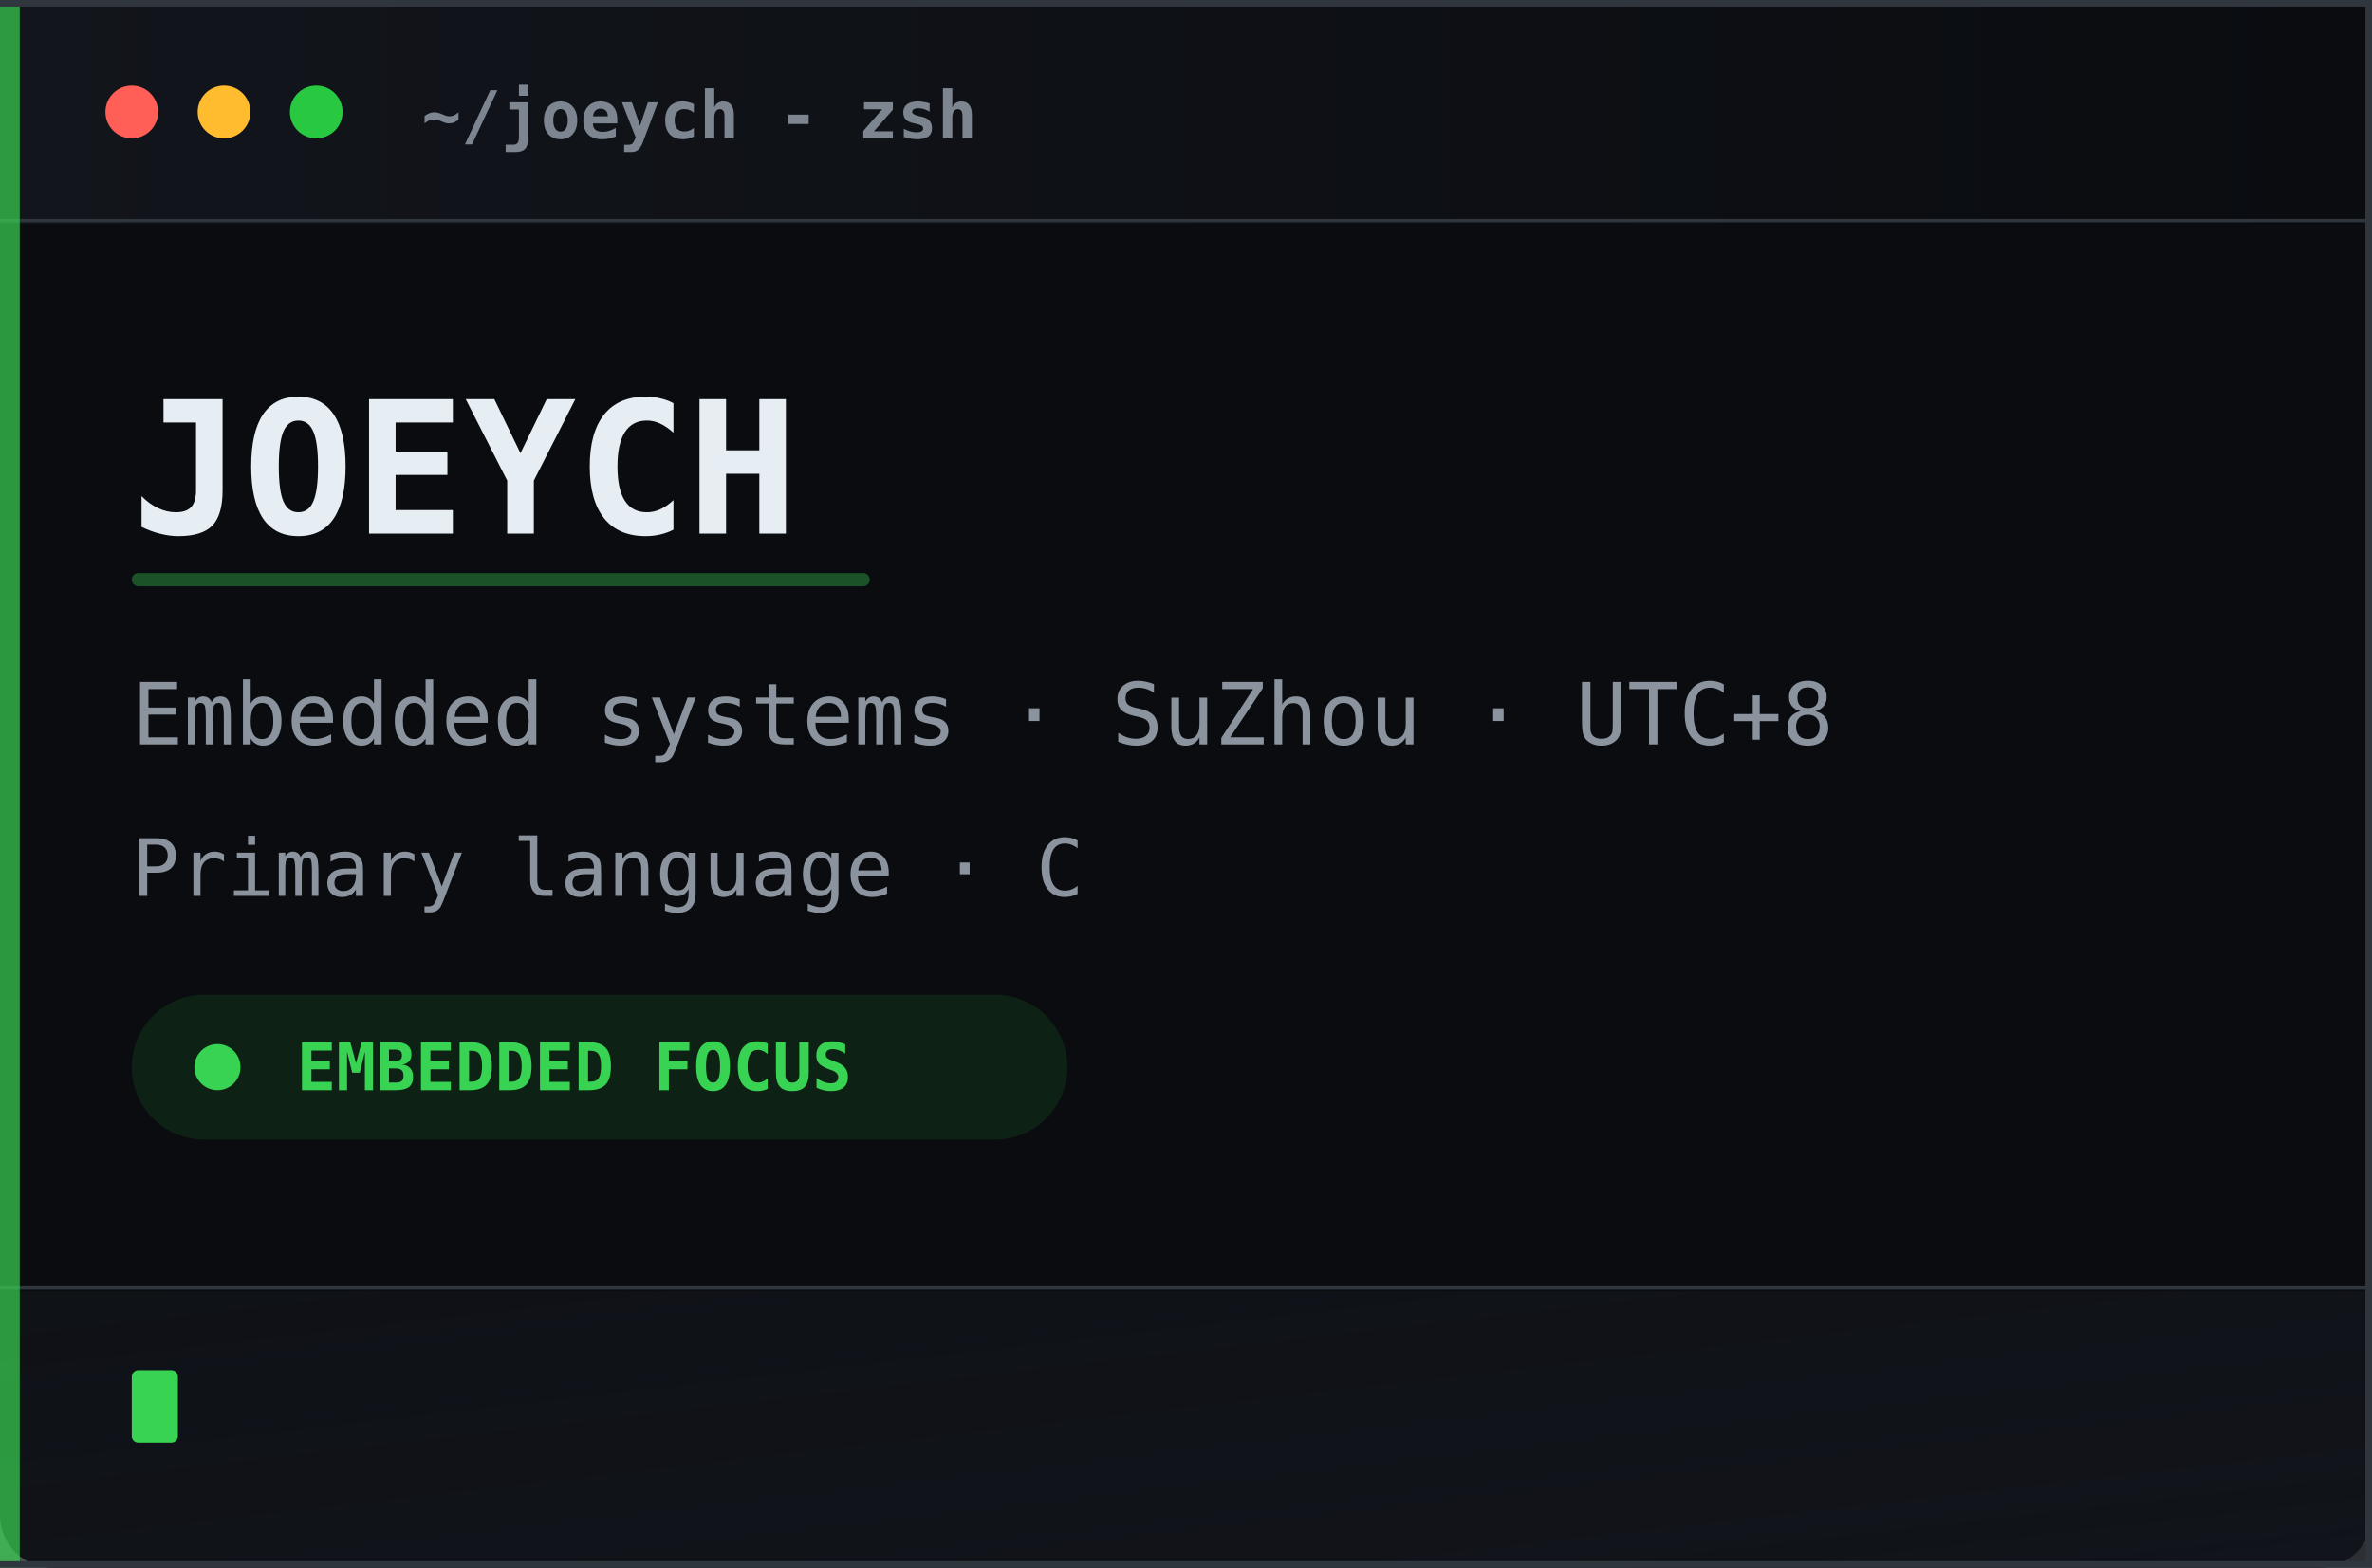
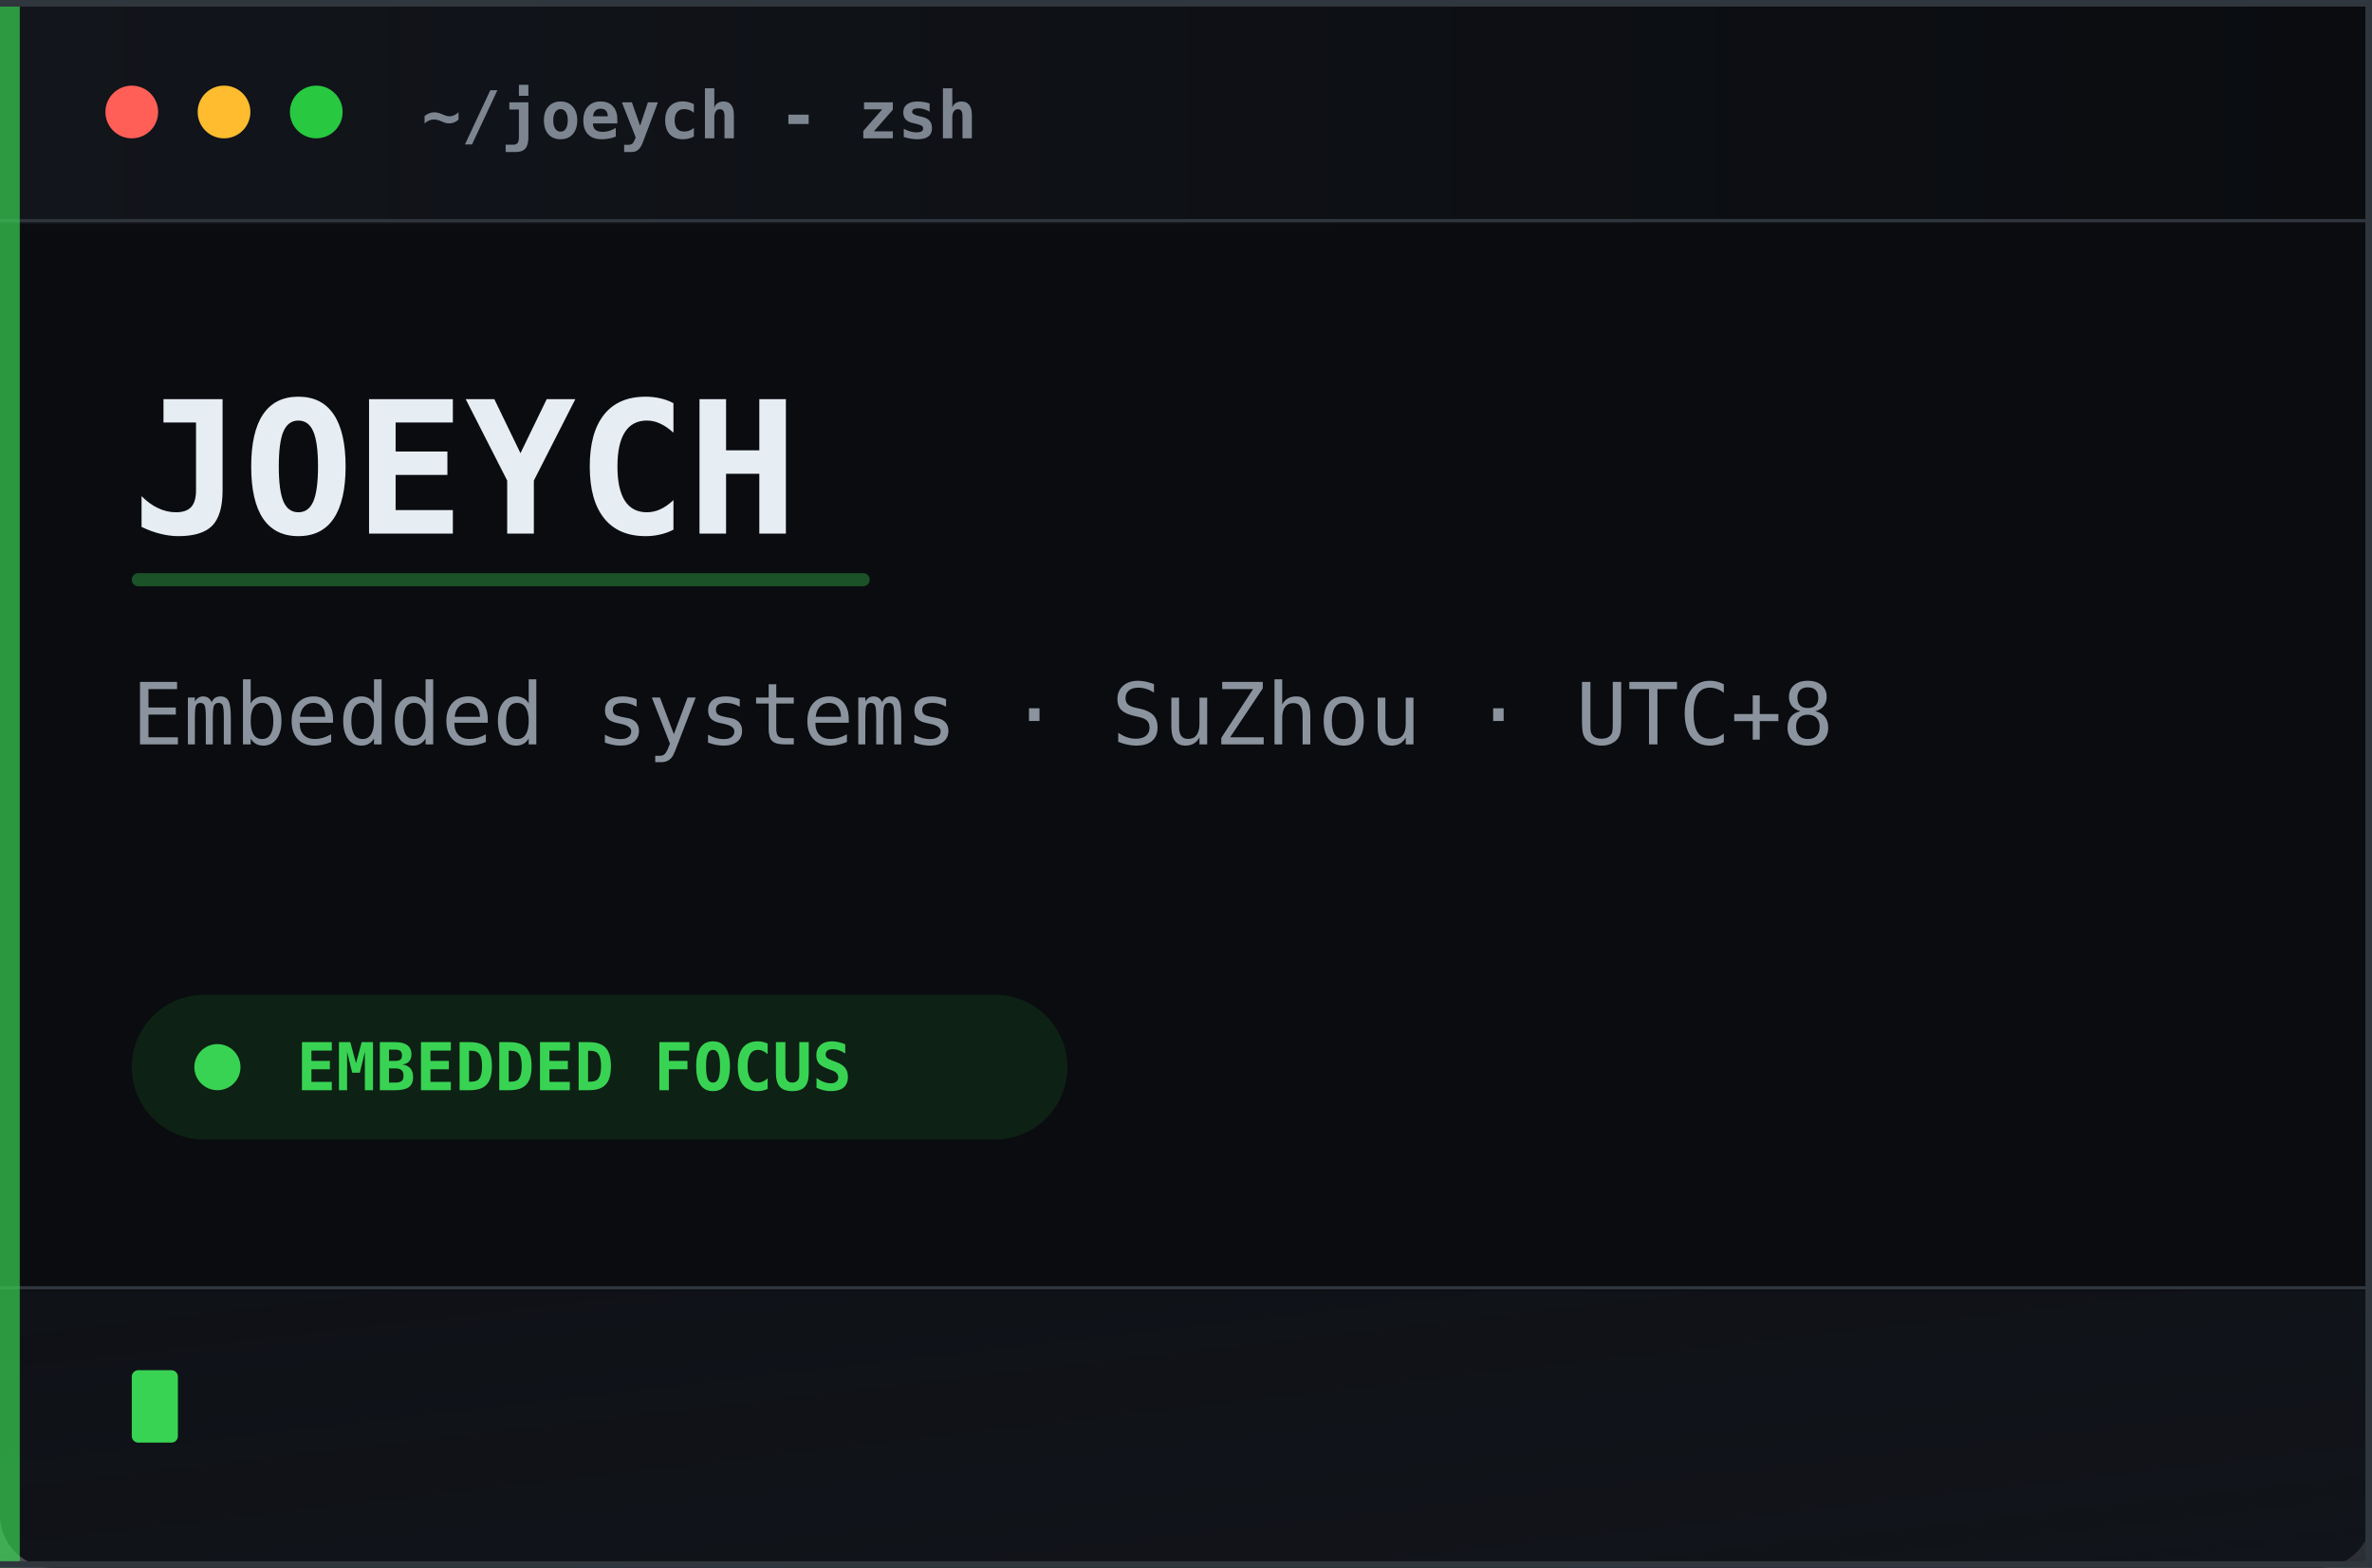
<svg xmlns="http://www.w3.org/2000/svg" width="360" height="238" viewBox="0 0 360 238" role="img" aria-labelledby="title desc">
  <defs>
    <linearGradient id="bar" x1="0" x2="1">
      <stop stop-color="#12151b" />
      <stop offset="1" stop-color="#0a0c10" />
    </linearGradient>
    <linearGradient id="prompt" y2="1">
      <stop stop-color="#12151b" stop-opacity=".6" />
      <stop offset="1" stop-color="#12151b" stop-opacity=".9" />
    </linearGradient>
  </defs>
  <style>@media (prefers-reduced-motion: reduce){.animated-prompt{display:none}.prompt{opacity:1}.prompt-cursor animate{display:none}}</style>
  <rect width="360" height="238" rx="8" fill="#0a0c10" />
  <rect width="360" height="34" fill="url(#bar)" />
  <path d="M0 33.5H360" stroke="#30363d" stroke-width=".5" />
  <circle cx="20" cy="17" r="4" fill="#ff5f57" />
  <circle cx="34" cy="17" r="4" fill="#febc2e" />
  <circle cx="48" cy="17" r="4" fill="#28c840" />
  <text x="64" y="21" font-family="Consolas, Menlo, 'DejaVu Sans Mono', 'Courier New', monospace" font-size="10" font-weight="600" fill="#7d8590">~/joeych - zsh</text>
  <text x="20" y="81" font-family="Consolas, Menlo, 'DejaVu Sans Mono', 'Courier New', monospace" font-size="28" font-weight="900" fill="#e6edf3">JOEYCH</text>
  <rect x="20" y="87" width="112" height="2" rx="1" fill="#39d353" opacity=".35" />
  <text x="20" y="113" font-family="Consolas, Menlo, 'DejaVu Sans Mono', 'Courier New', monospace" font-size="13" fill="#8b949e">Embedded systems · SuZhou · UTC+8</text>
-   <text x="20" y="136" font-family="Consolas, Menlo, 'DejaVu Sans Mono', 'Courier New', monospace" font-size="12" fill="#8b949e">Primary language · C</text>
  <rect x="20" y="151" width="142" height="22" rx="11" fill="#0d2114" />
  <circle cx="33" cy="162" r="3.5" fill="#39d353" />
  <text x="45" y="165.5" font-family="Consolas, Menlo, 'DejaVu Sans Mono', 'Courier New', monospace" font-size="10" font-weight="700" fill="#39d353">EMBEDDED FOCUS</text>
  <rect y="196" width="360" height="42" fill="url(#prompt)" />
  <path d="M0 195.5H360" stroke="#30363d" stroke-width=".5" />
  <rect class="prompt-cursor" x="20" y="208" width="7" height="11" rx="1" fill="#39d353">
    <animate attributeName="opacity" values=".85;.1;.85" dur="1.1s" repeatCount="indefinite" />
  </rect>
  <text class="prompt" x="36" y="218" font-family="Consolas, Menlo, 'DejaVu Sans Mono', 'Courier New', monospace" font-size="10.5" font-weight="600" fill="#39d353" opacity="0">&gt;_Focus: Embedded Systems | RTOS | C/C++</text>
  <text class="animated-prompt" x="36" y="218" font-family="Consolas, Menlo, 'DejaVu Sans Mono', 'Courier New', monospace" font-size="10.5" font-weight="600" fill="#39d353" opacity="0">
    <animate attributeName="opacity" values="0;0;1;1;0;0" keyTimes="0;0.000;0.025;0.308;0.333;1" dur="12s" repeatCount="indefinite" />&gt;_Focus: Embedded Systems | RTOS | C/C++</text>
  <text class="animated-prompt" x="36" y="218" font-family="Consolas, Menlo, 'DejaVu Sans Mono', 'Courier New', monospace" font-size="10.5" font-weight="600" fill="#39d353" opacity="0">
    <animate attributeName="opacity" values="0;0;1;1;0;0" keyTimes="0;0.333;0.358;0.642;0.667;1" dur="12s" repeatCount="indefinite" />&gt;_Build: PCB Design | Flight Control | HMI</text>
  <text class="animated-prompt" x="36" y="218" font-family="Consolas, Menlo, 'DejaVu Sans Mono', 'Courier New', monospace" font-size="10.5" font-weight="600" fill="#39d353" opacity="0">
    <animate attributeName="opacity" values="0;0;1;1;0;0" keyTimes="0;0.667;0.692;0.975;1.000;1" dur="12s" repeatCount="indefinite" />&gt;_Explore: AI Agents | Local AI | EDA</text>
  <rect width="3" height="238" fill="#39d353" opacity=".7" />
  <path d="M0 .5H360M359.5 0V238M0 237.5H360" stroke="#30363d" stroke-width="1" fill="none" />
</svg>
